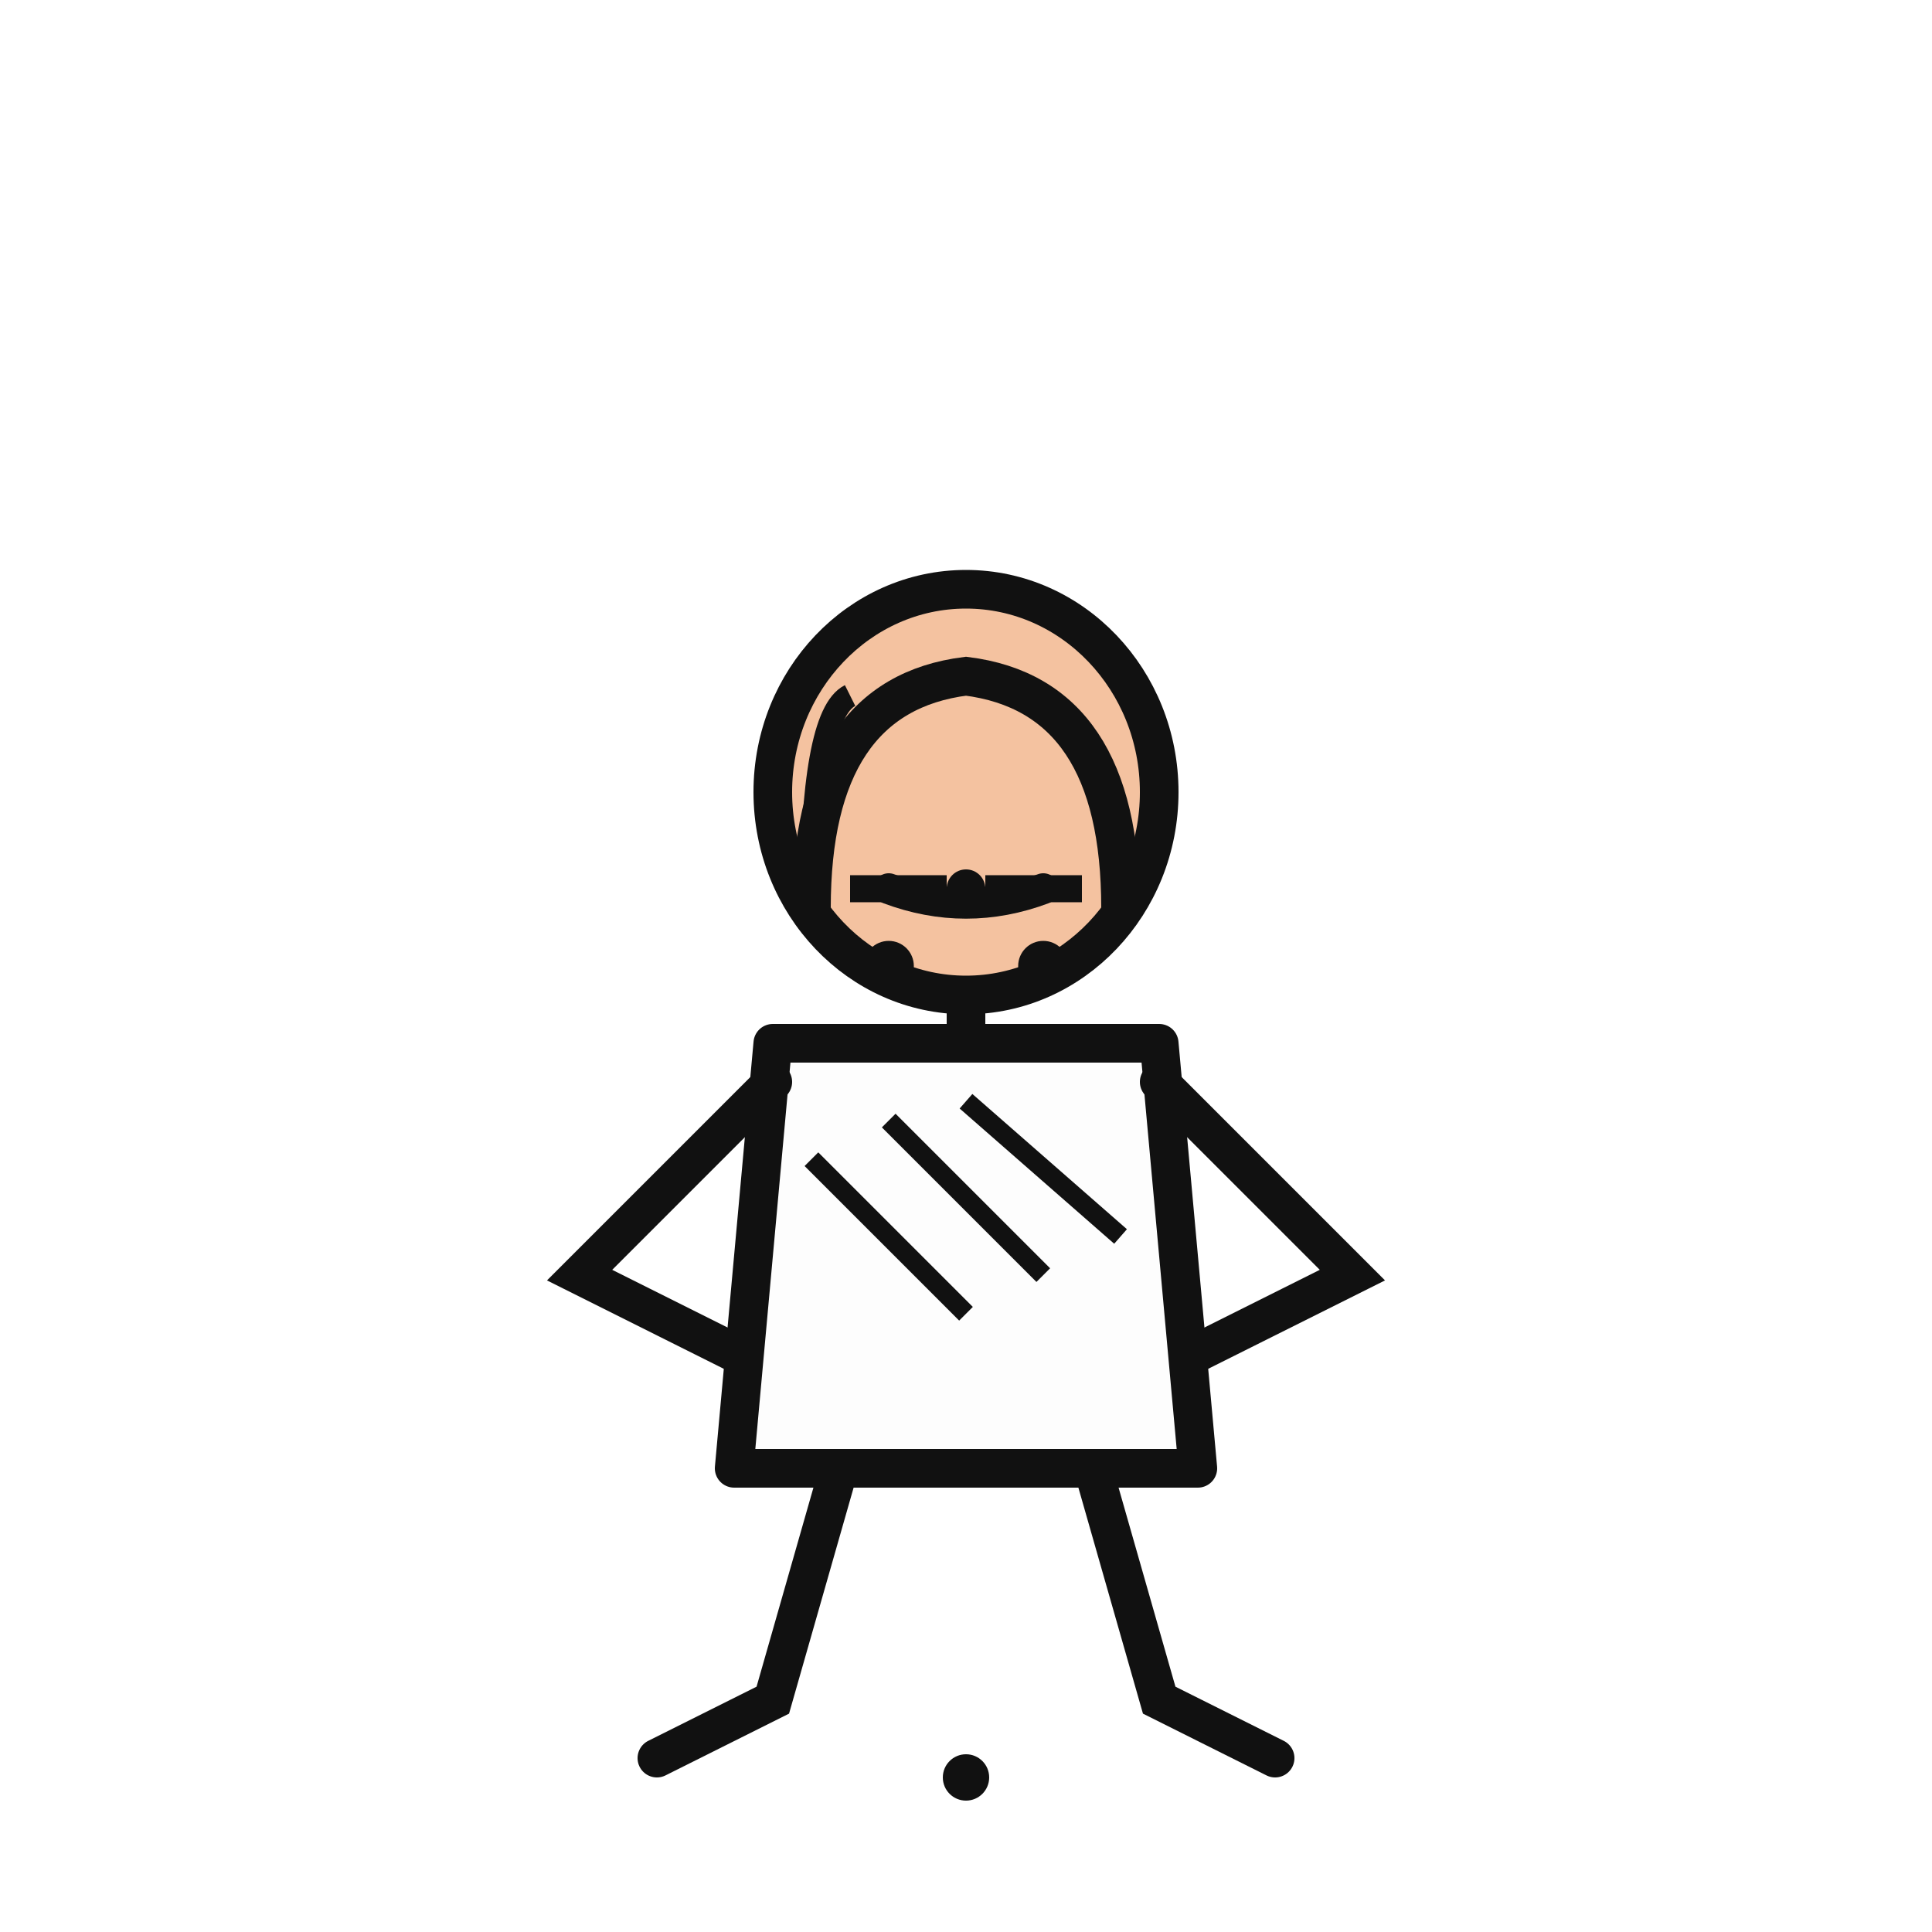
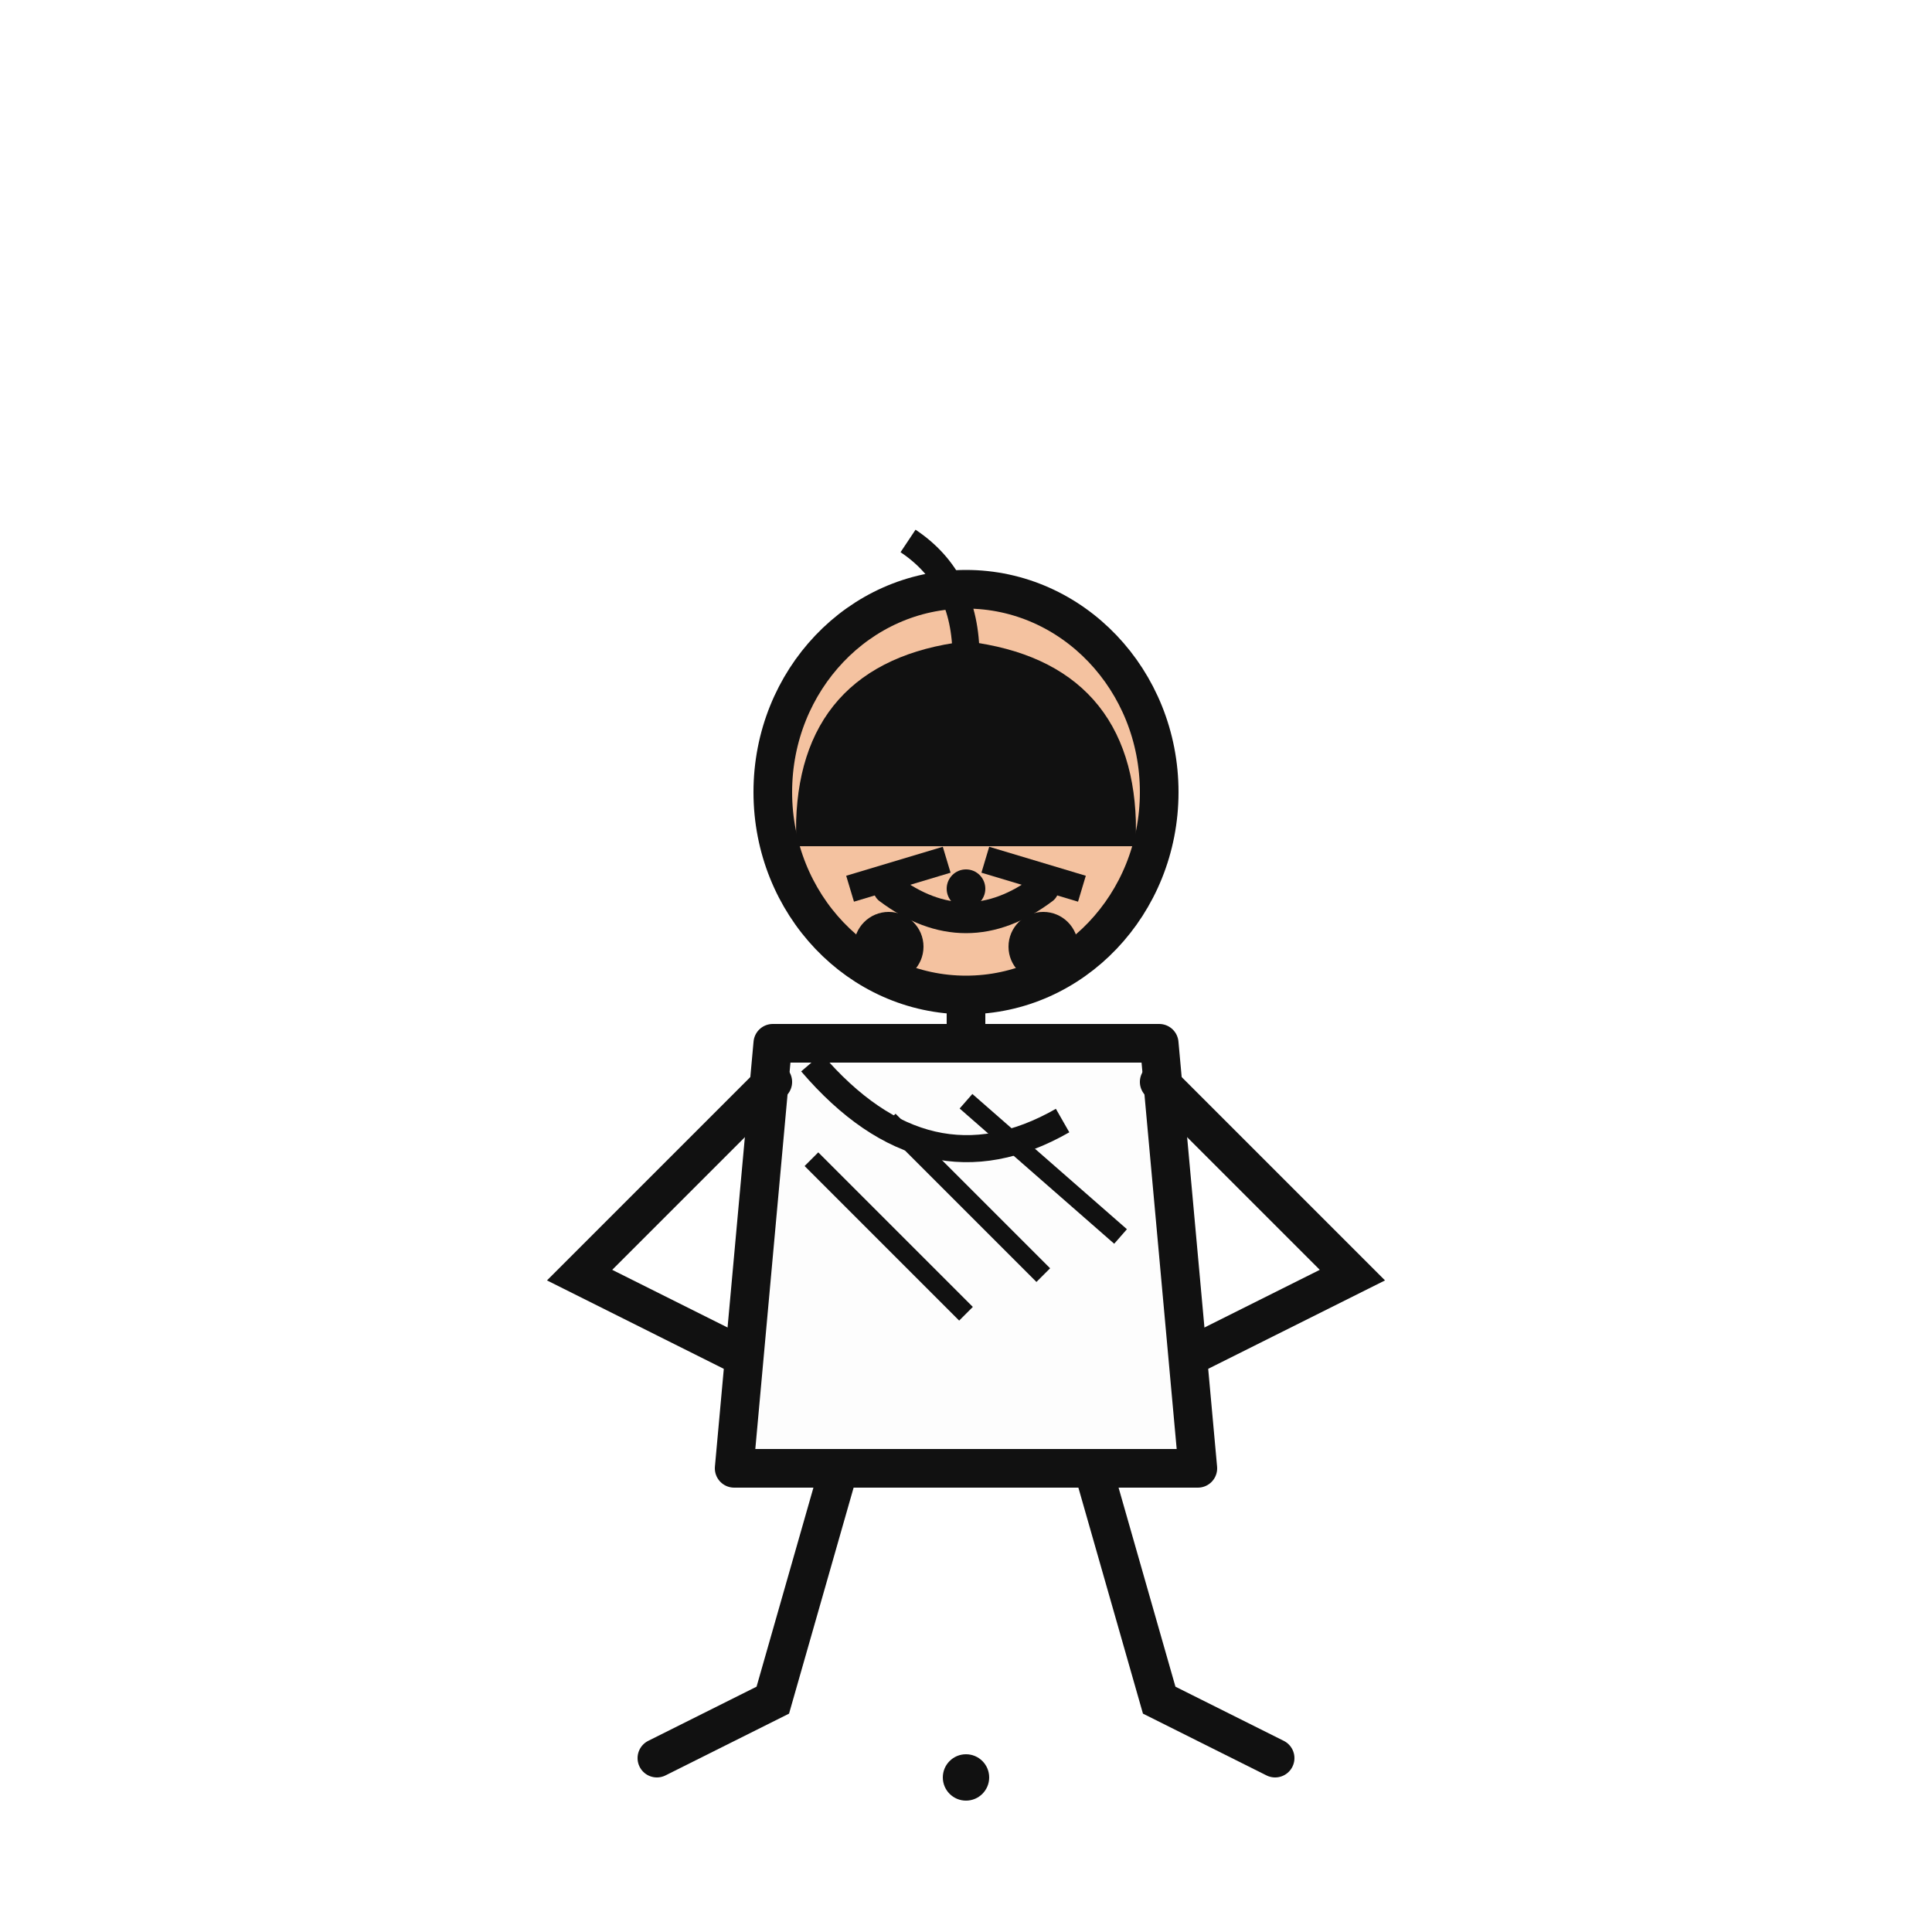
<svg xmlns="http://www.w3.org/2000/svg" viewBox="0 0 100 100" width="100" height="100">
  <path d="M 44 74 L 40 88 L 34 91" fill="none" stroke="#111" stroke-width="2" stroke-linecap="round" />
  <path d="M 56 74 L 60 88 L 66 91" fill="none" stroke="#111" stroke-width="2" stroke-linecap="round" />
  <path d="M 40 54 L 38 76 L 62 76 L 60 54 Z" fill="#fdfdfd" stroke="#111" stroke-width="2" stroke-linejoin="round" />
  <line x1="42" y1="60" x2="50" y2="68" stroke="#111" stroke-width="1" />
  <line x1="46" y1="58" x2="54" y2="66" stroke="#111" stroke-width="1" />
  <line x1="50" y1="57" x2="58" y2="64" stroke="#111" stroke-width="1" />
  <path d="M 40 56 L 30 66 L 38 70" fill="none" stroke="#111" stroke-width="2" stroke-linecap="round" />
  <path d="M 60 56 L 70 66 L 62 70" fill="none" stroke="#111" stroke-width="2" stroke-linecap="round" />
  <line x1="50" y1="54" x2="50" y2="48" stroke="#111" stroke-width="2" />
  <ellipse cx="50" cy="41" rx="10" ry="10.5" fill="#f4c2a0" stroke="#111" stroke-width="2" />
-   <path d="M 42 47 Q 42 36 50 35 Q 58 36 58 47" fill="none" stroke="#111" stroke-width="2" />
-   <path d="M 42 47 Q 42 37 44 36" fill="none" stroke="#111" stroke-width="1.2" />
-   <line x1="44" y1="46" x2="49" y2="46" stroke="#111" stroke-width="1.4" />
-   <line x1="51" y1="46" x2="56" y2="46" stroke="#111" stroke-width="1.4" />
-   <circle cx="46" cy="50" r="1.3" fill="#111" />
-   <circle cx="54" cy="50" r="1.3" fill="#111" />
-   <path d="M 46 46 Q 50 47.5 54 46" fill="none" stroke="#111" stroke-width="1.6" stroke-linecap="round" />
+   <path d="M 42 43 Q 42 35 50 34 Q 58 35 58 43 L 42 43 Z" fill="#111" stroke="#111" stroke-width="1.6" />
+   <path d="M 50 34 Q 50 30 47 28" fill="none" stroke="#111" stroke-width="1.4" />
+   <line x1="44" y1="46" x2="49" y2="44.5" stroke="#111" stroke-width="1.4" />
+   <line x1="51" y1="44.5" x2="56" y2="46" stroke="#111" stroke-width="1.4" />
+   <circle cx="46" cy="49" r="1.8" fill="#111" />
+   <circle cx="54" cy="49" r="1.8" fill="#111" />
+   <path d="M 46 46 Q 50 49 54 46" fill="none" stroke="#111" stroke-width="1.6" stroke-linecap="round" />
+   <path d="M 42 55 Q 48 62 55 58" fill="none" stroke="#111" stroke-width="1.4" />
  <g id="anchor-feet" data-x="50" data-y="92" transform="translate(50 92)">
    <circle cx="0" cy="0" r="1.2" fill="#111" />
  </g>
  <g id="anchor-mouth" data-x="50" data-y="46" transform="translate(50 46)">
    <circle cx="0" cy="0" r="1" fill="#111" />
  </g>
</svg>
